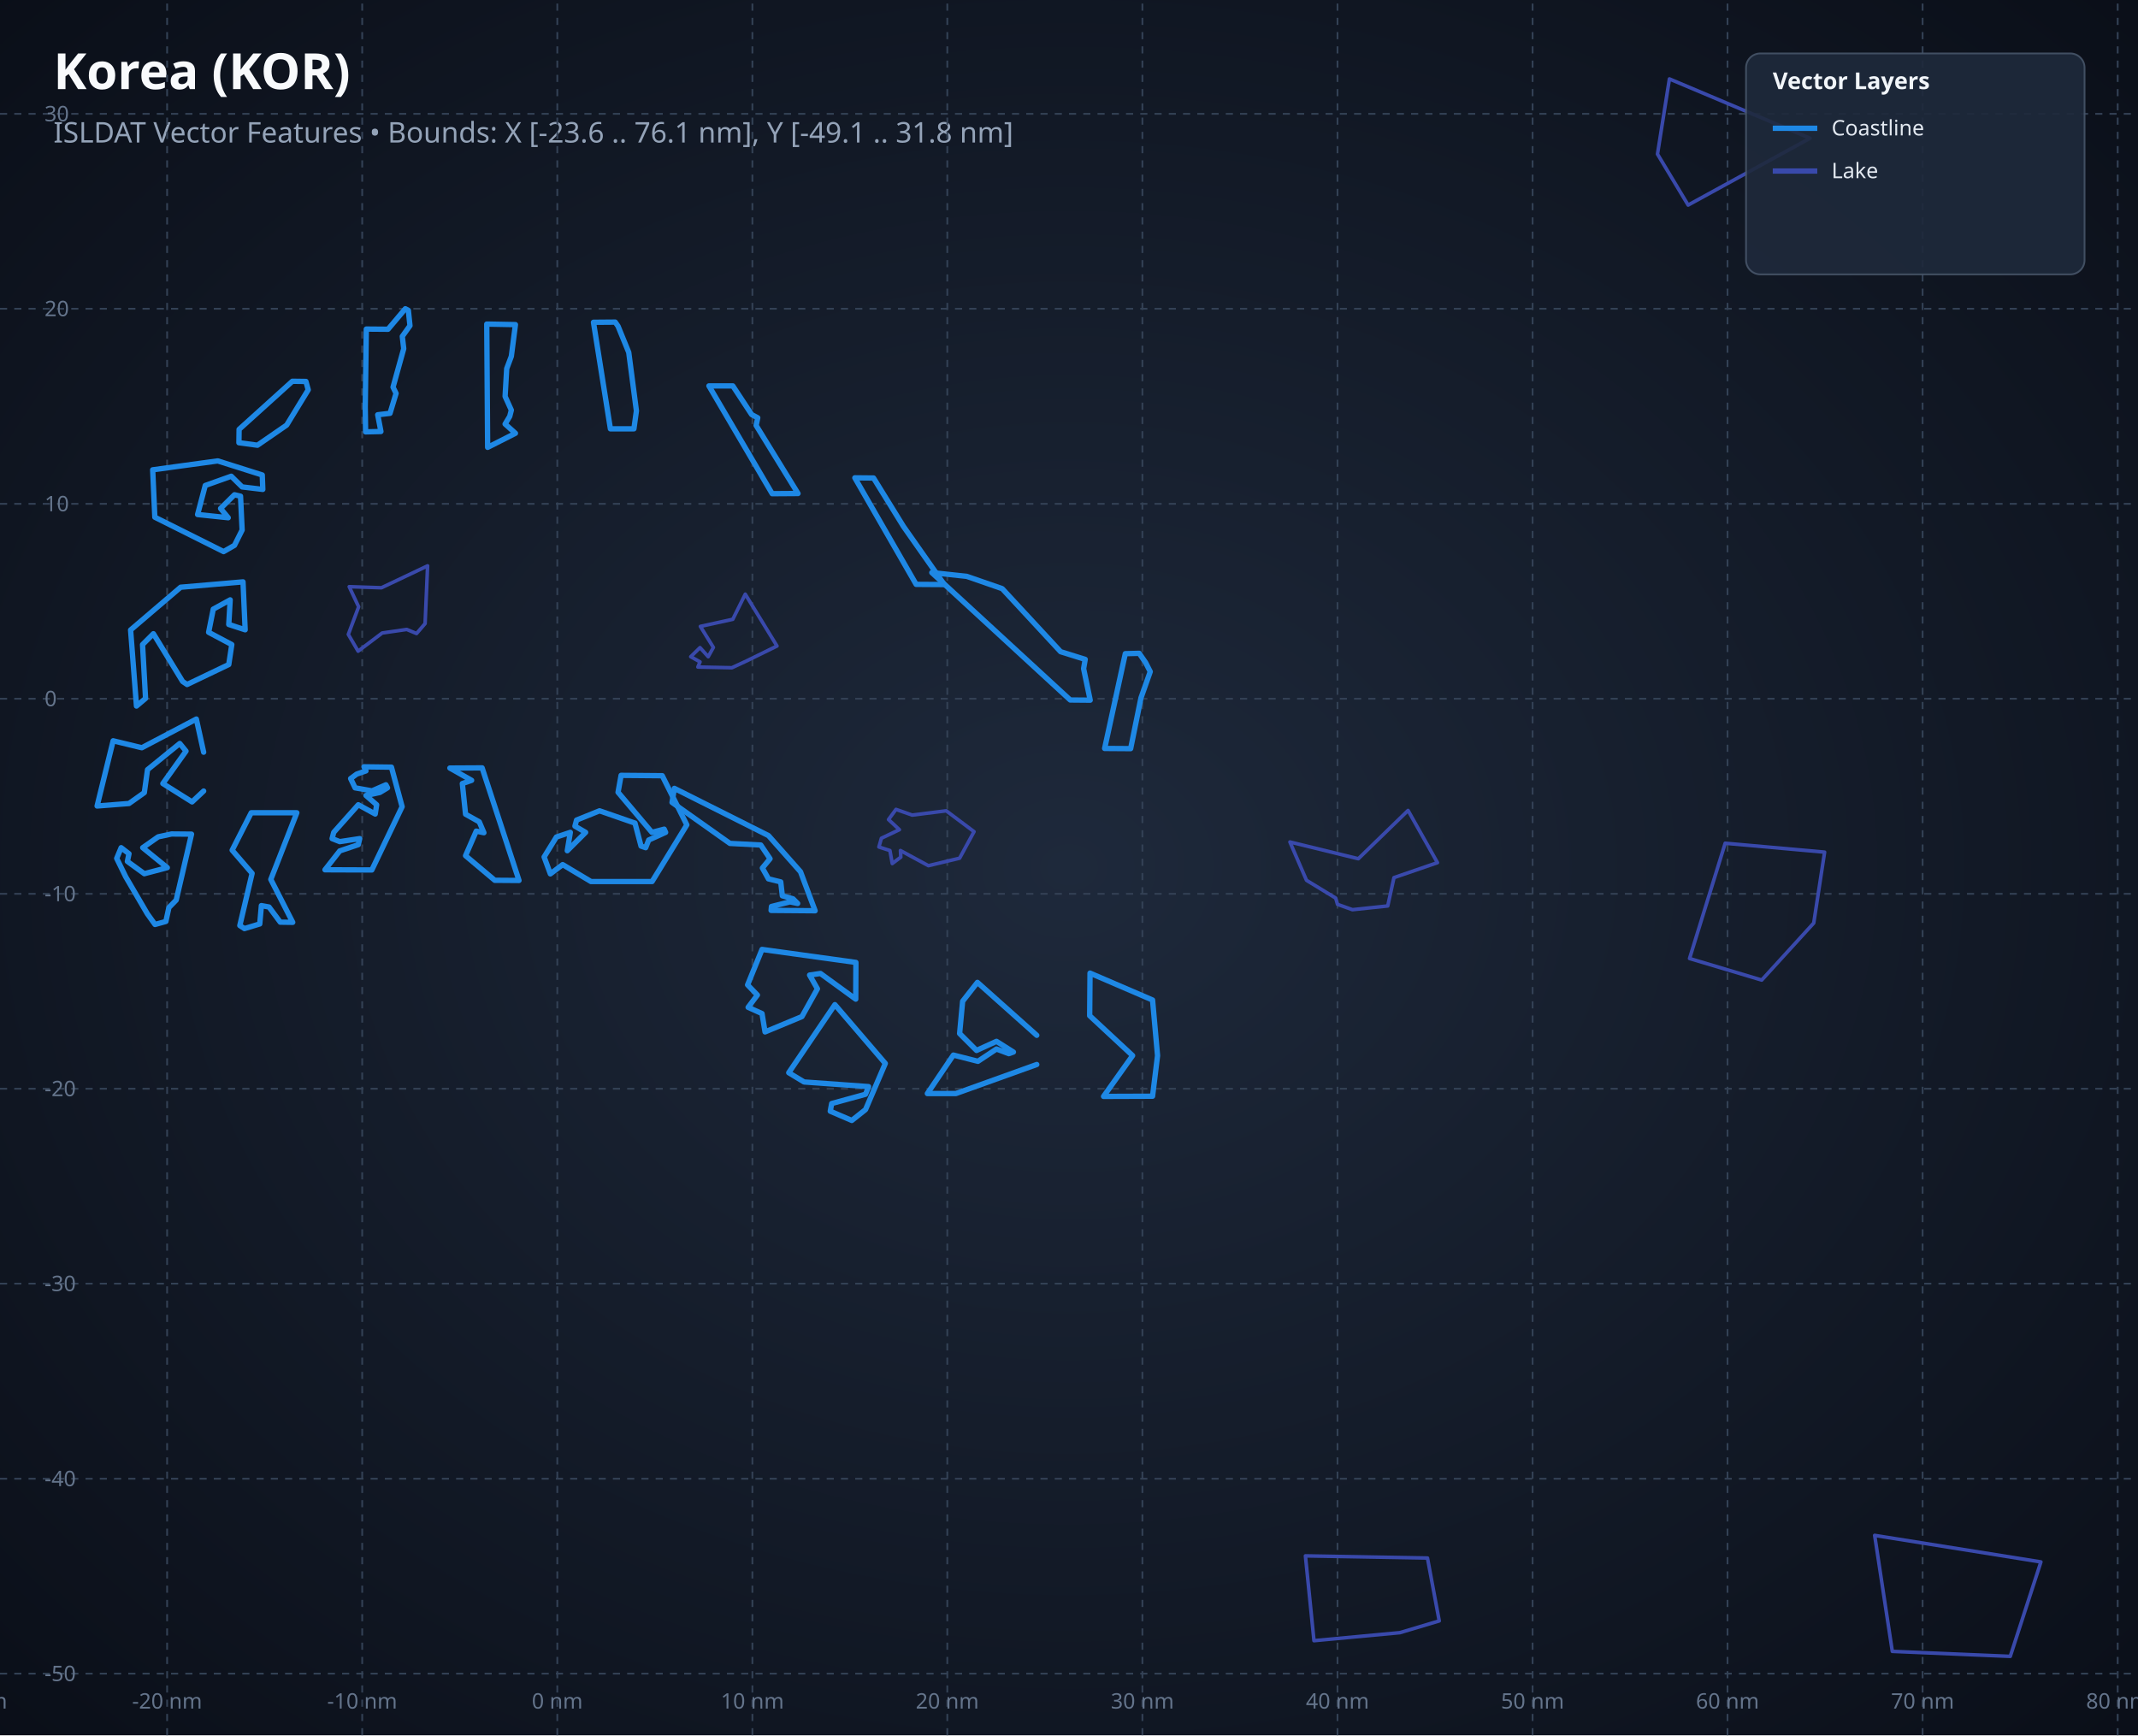
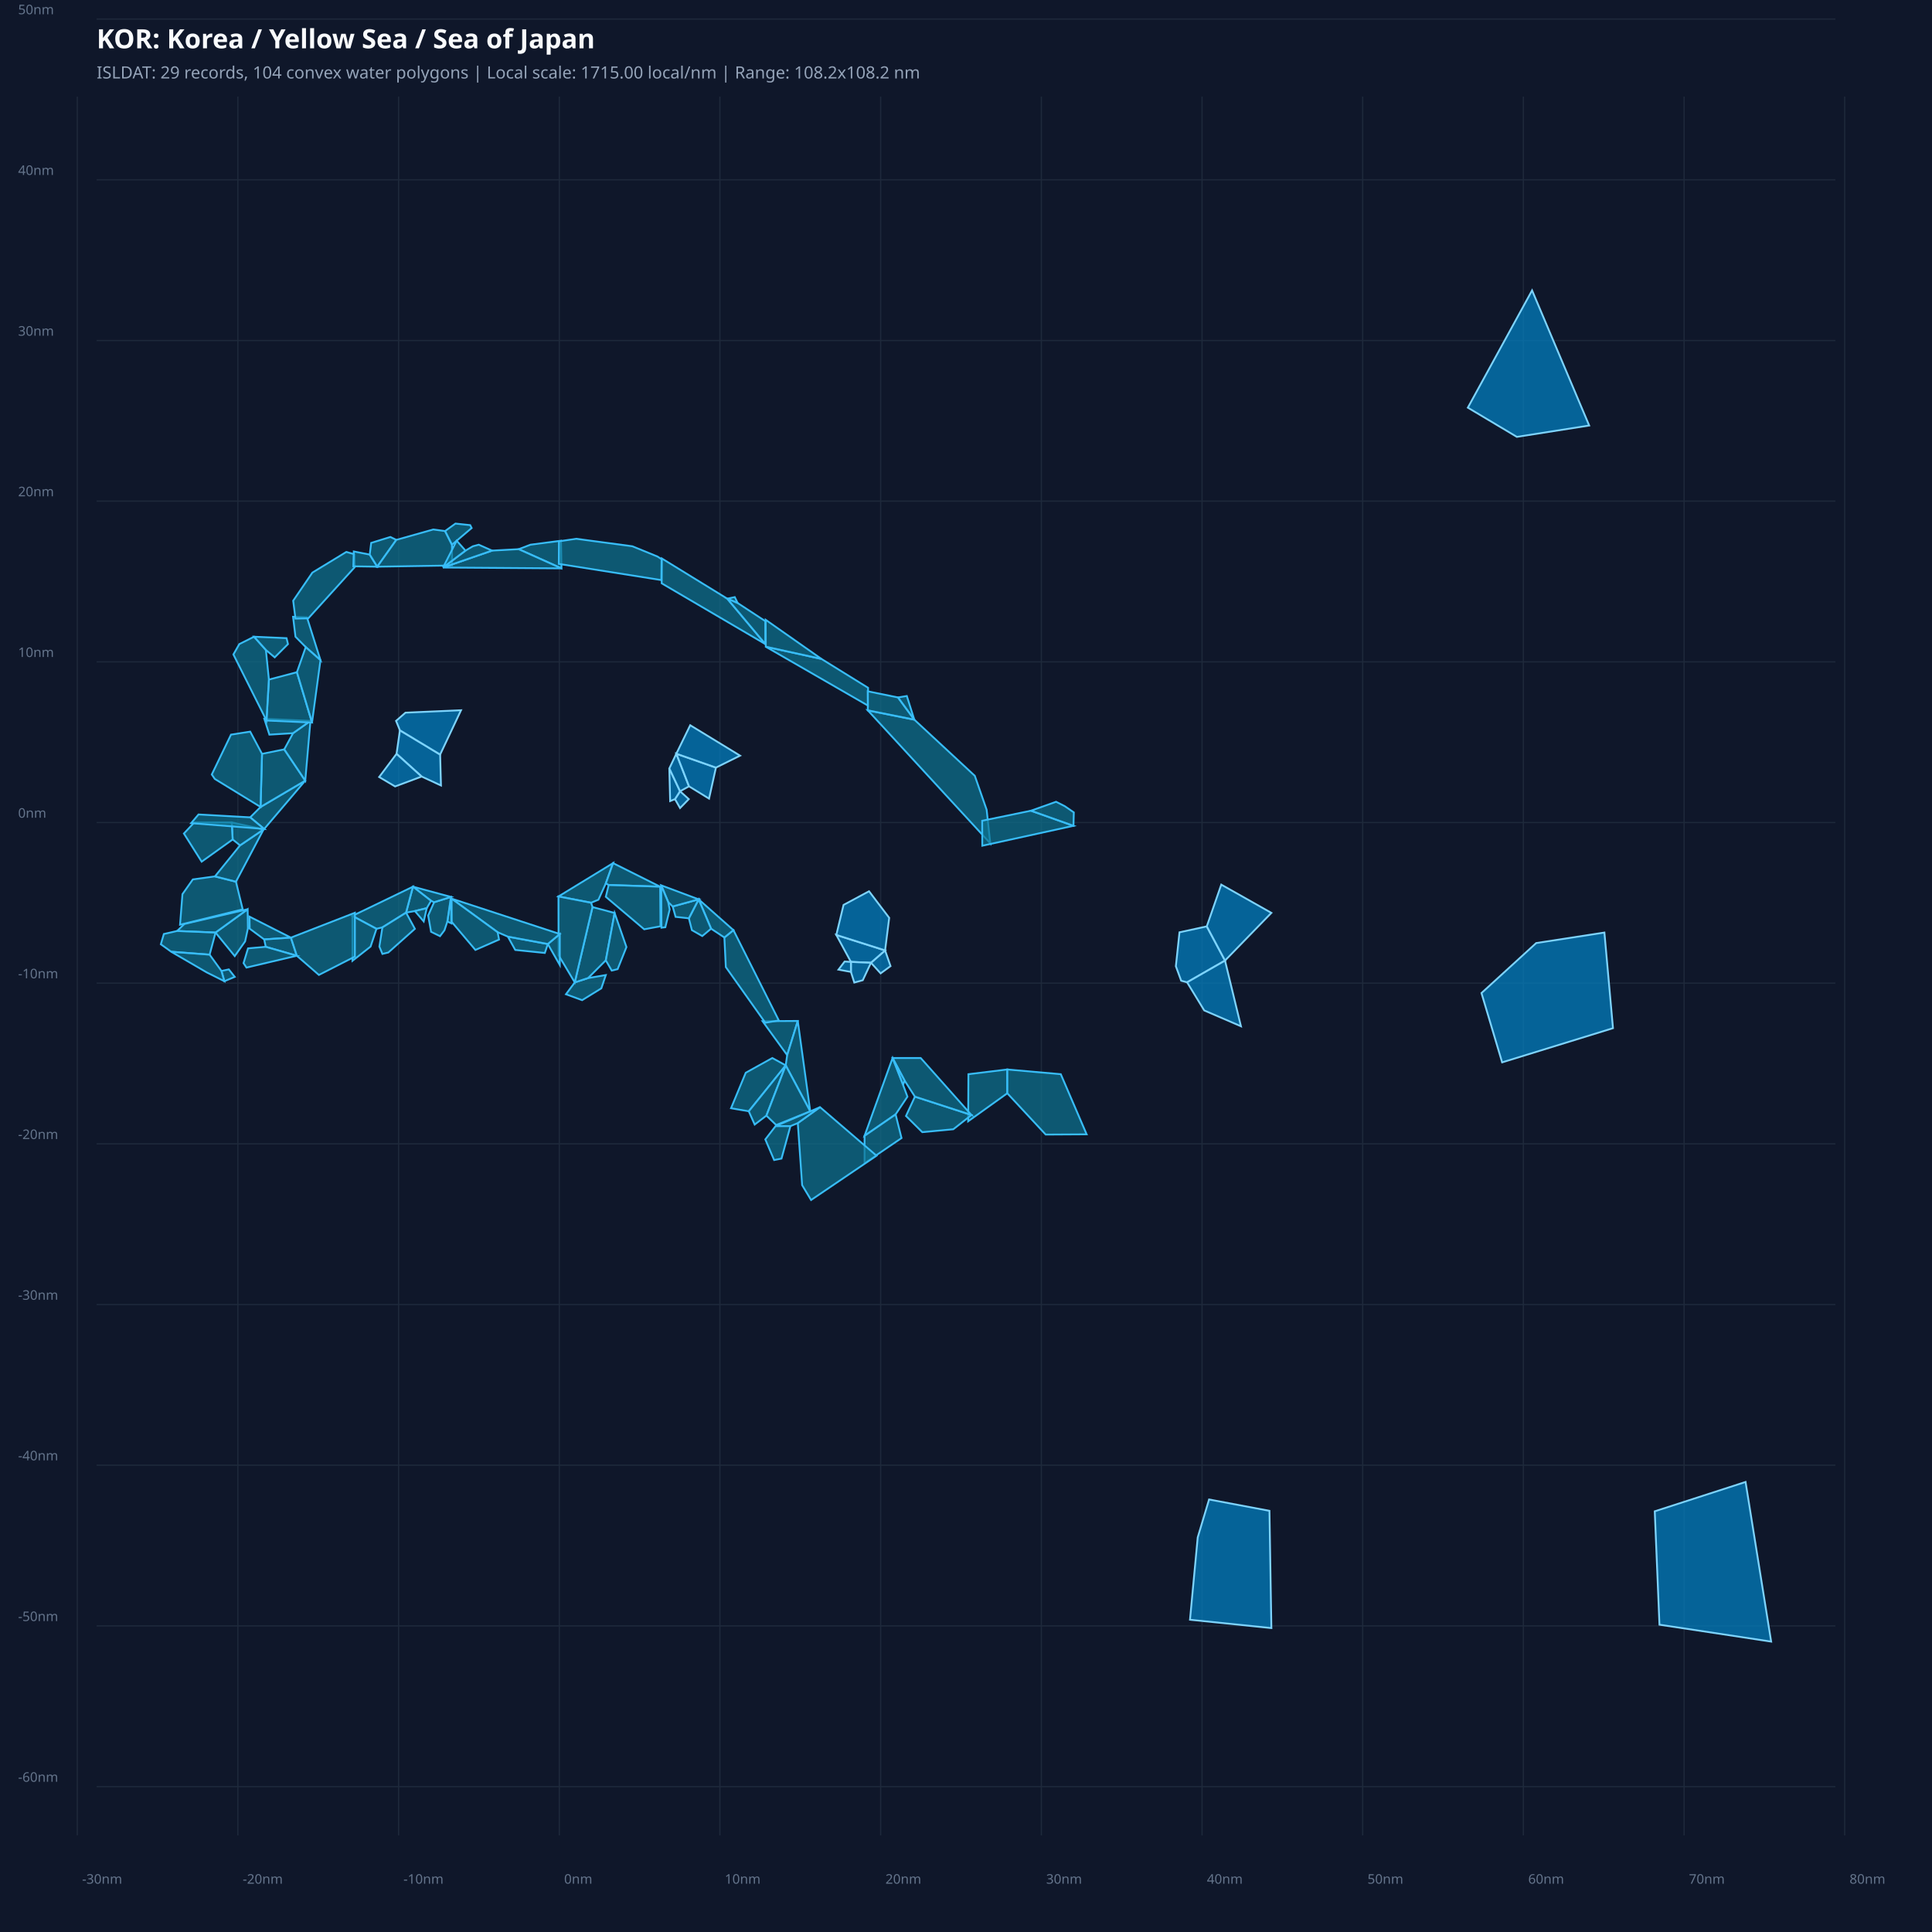
- <svg xmlns="http://www.w3.org/2000/svg" viewBox="0 0 1200 974" width="1200" height="974" style="background:#0f172a; font-family:system-ui, sans-serif;">
-   <defs>
-     <radialGradient id="bgGrad" cx="50%" cy="50%" r="75%">
-       <stop offset="0%" stop-color="#1e293b" />
-       <stop offset="100%" stop-color="#090d16" />
-     </radialGradient>
-   </defs>
-   <rect width="100%" height="100%" fill="url(#bgGrad)" />
-   <text x="30" y="50" fill="#f8fafc" font-size="28" font-weight="bold">Korea (KOR)</text>
-   <text x="30" y="80" fill="#94a3b8" font-size="16">ISLDAT Vector Features • Bounds: X [-23.6 .. 76.1 nm], Y [-49.1 .. 31.8 nm]</text>
-   <line x1="-15.6" y1="974.0" x2="-15.6" y2="0.0" stroke="#334155" stroke-width="1" stroke-dasharray="4,4" />
-   <text x="-15.6" y="959" fill="#64748b" font-size="12" text-anchor="middle">-30 nm</text>
-   <line x1="93.8" y1="974.0" x2="93.8" y2="0.0" stroke="#334155" stroke-width="1" stroke-dasharray="4,4" />
-   <text x="93.8" y="959" fill="#64748b" font-size="12" text-anchor="middle">-20 nm</text>
-   <line x1="203.3" y1="974.0" x2="203.3" y2="0.0" stroke="#334155" stroke-width="1" stroke-dasharray="4,4" />
-   <text x="203.3" y="959" fill="#64748b" font-size="12" text-anchor="middle">-10 nm</text>
-   <line x1="312.8" y1="974.0" x2="312.8" y2="0.0" stroke="#334155" stroke-width="1" stroke-dasharray="4,4" />
-   <text x="312.8" y="959" fill="#64748b" font-size="12" text-anchor="middle">0 nm</text>
-   <line x1="422.3" y1="974.0" x2="422.3" y2="0.0" stroke="#334155" stroke-width="1" stroke-dasharray="4,4" />
-   <text x="422.3" y="959" fill="#64748b" font-size="12" text-anchor="middle">10 nm</text>
-   <line x1="531.7" y1="974.0" x2="531.7" y2="0.0" stroke="#334155" stroke-width="1" stroke-dasharray="4,4" />
-   <text x="531.7" y="959" fill="#64748b" font-size="12" text-anchor="middle">20 nm</text>
-   <line x1="641.2" y1="974.0" x2="641.2" y2="0.0" stroke="#334155" stroke-width="1" stroke-dasharray="4,4" />
-   <text x="641.2" y="959" fill="#64748b" font-size="12" text-anchor="middle">30 nm</text>
-   <line x1="750.7" y1="974.0" x2="750.7" y2="0.0" stroke="#334155" stroke-width="1" stroke-dasharray="4,4" />
-   <text x="750.7" y="959" fill="#64748b" font-size="12" text-anchor="middle">40 nm</text>
-   <line x1="860.2" y1="974.0" x2="860.2" y2="0.0" stroke="#334155" stroke-width="1" stroke-dasharray="4,4" />
-   <text x="860.2" y="959" fill="#64748b" font-size="12" text-anchor="middle">50 nm</text>
-   <line x1="969.6" y1="974.0" x2="969.6" y2="0.0" stroke="#334155" stroke-width="1" stroke-dasharray="4,4" />
-   <text x="969.6" y="959" fill="#64748b" font-size="12" text-anchor="middle">60 nm</text>
-   <line x1="1079.1" y1="974.0" x2="1079.1" y2="0.0" stroke="#334155" stroke-width="1" stroke-dasharray="4,4" />
-   <text x="1079.1" y="959" fill="#64748b" font-size="12" text-anchor="middle">70 nm</text>
-   <line x1="1188.6" y1="974.0" x2="1188.6" y2="0.0" stroke="#334155" stroke-width="1" stroke-dasharray="4,4" />
-   <text x="1188.6" y="959" fill="#64748b" font-size="12" text-anchor="middle">80 nm</text>
-   <line x1="0.0" y1="1048.9" x2="1200.0" y2="1048.9" stroke="#334155" stroke-width="1" stroke-dasharray="4,4" />
-   <text x="25" y="1048.9" fill="#64748b" font-size="12" dominant-baseline="middle">-60</text>
-   <line x1="0.0" y1="939.4" x2="1200.0" y2="939.4" stroke="#334155" stroke-width="1" stroke-dasharray="4,4" />
-   <text x="25" y="939.4" fill="#64748b" font-size="12" dominant-baseline="middle">-50</text>
-   <line x1="0.0" y1="830.0" x2="1200.0" y2="830.0" stroke="#334155" stroke-width="1" stroke-dasharray="4,4" />
-   <text x="25" y="830.0" fill="#64748b" font-size="12" dominant-baseline="middle">-40</text>
-   <line x1="0.0" y1="720.5" x2="1200.0" y2="720.5" stroke="#334155" stroke-width="1" stroke-dasharray="4,4" />
-   <text x="25" y="720.5" fill="#64748b" font-size="12" dominant-baseline="middle">-30</text>
-   <line x1="0.0" y1="611.1" x2="1200.0" y2="611.1" stroke="#334155" stroke-width="1" stroke-dasharray="4,4" />
-   <text x="25" y="611.1" fill="#64748b" font-size="12" dominant-baseline="middle">-20</text>
-   <line x1="0.0" y1="501.7" x2="1200.0" y2="501.7" stroke="#334155" stroke-width="1" stroke-dasharray="4,4" />
-   <text x="25" y="501.7" fill="#64748b" font-size="12" dominant-baseline="middle">-10</text>
-   <line x1="0.0" y1="392.2" x2="1200.0" y2="392.2" stroke="#334155" stroke-width="1" stroke-dasharray="4,4" />
-   <text x="25" y="392.2" fill="#64748b" font-size="12" dominant-baseline="middle">0</text>
-   <line x1="0.0" y1="282.8" x2="1200.0" y2="282.8" stroke="#334155" stroke-width="1" stroke-dasharray="4,4" />
-   <text x="25" y="282.8" fill="#64748b" font-size="12" dominant-baseline="middle">10</text>
-   <line x1="0.0" y1="173.3" x2="1200.0" y2="173.3" stroke="#334155" stroke-width="1" stroke-dasharray="4,4" />
-   <text x="25" y="173.3" fill="#64748b" font-size="12" dominant-baseline="middle">20</text>
-   <line x1="0.0" y1="63.9" x2="1200.0" y2="63.9" stroke="#334155" stroke-width="1" stroke-dasharray="4,4" />
-   <text x="25" y="63.9" fill="#64748b" font-size="12" dominant-baseline="middle">30</text>
-   <g stroke="#1e88e5" stroke-width="3" fill="none" stroke-linecap="round" stroke-linejoin="round">
-     <polygon points="646.9,615.3 649.7,592.5 646.9,561.3 611.8,546.2 611.6,570.1 635.7,592.5 619.4,615.4 646.9,615.3" />
-     <polyline points="581.9,581.1 548.6,551.4 540.3,562.0 538.6,580.1 548.1,589.6 559.3,584.5 568.8,590.5 566.2,591.4 559.3,588.8 548.9,595.7 535.1,592.2 520.5,613.8 536.5,613.8 581.9,597.5" />
-     <polygon points="468.6,563.9 442.7,602.1 451.3,607.3 487.5,609.9 485.8,614.2 466.8,619.4 466.0,623.7 478.1,628.9 485.8,622.8 496.9,596.9 468.6,563.9" />
-     <polygon points="460.5,546.4 480.3,560.8 480.4,540.2 427.7,532.9 419.6,552.8 425.1,558.5 419.9,565.4 427.7,568.9 429.4,579.2 450.1,570.6 458.8,555.0 454.4,547.3 460.5,546.4" />
-     <polygon points="431.3,469.0 378.5,442.5 377.2,450.4 409.7,473.4 427.0,474.3 432.2,482.0 427.9,487.2 431.3,493.3 438.2,495.0 439.1,502.8 445.1,504.5 447.7,507.1 443.4,506.2 433.0,508.8 432.8,511.0 457.5,511.2 449.3,489.3 431.3,469.0" />
-     <polygon points="318.4,477.5 320.1,467.2 312.3,469.8 305.4,481.0 308.9,490.5 315.8,485.3 331.7,494.8 366.0,494.8 385.5,463.0 371.7,435.4 348.6,435.2 346.9,444.7 365.9,467.2 372.8,465.4 373.6,467.2 364.1,471.5 362.4,475.8 359.8,474.9 356.4,462.0 336.5,455.1 323.6,460.3 322.7,463.7 328.7,467.2 318.4,477.5" />
-     <polygon points="270.6,431.0 252.5,431.1 264.7,438.0 259.5,439.8 261.3,457.0 269.0,461.3 271.6,467.4 267.3,466.5 261.3,480.3 277.7,494.1 291.3,494.2 270.6,431.0" />
-     <polygon points="219.7,430.6 204.3,430.4 205.4,432.7 200.2,434.5 196.8,437.0 199.3,442.2 208.8,443.9 216.6,440.5 217.5,442.2 213.2,444.8 205.4,446.5 211.4,451.7 210.6,456.9 201.1,451.7 187.3,467.2 186.4,470.7 190.7,472.4 201.9,470.7 201.1,474.1 190.7,477.6 182.4,488.2 208.7,488.3 225.7,452.8 219.7,430.6" />
-     <polygon points="164.3,517.7 152.0,493.6 166.6,456.2 141.0,456.2 130.3,477.2 141.5,490.2 134.6,519.5 137.2,521.2 145.8,518.6 146.7,508.3 151.0,509.1 157.3,517.6 164.3,517.7" />
-     <polygon points="107.5,468.2 96.3,468.1 88.8,469.7 80.1,475.8 93.9,487.0 81.0,490.4 71.5,483.5 72.4,479.2 68.0,475.8 65.5,481.8 70.6,492.2 82.7,512.9 87.0,518.9 93.1,517.2 94.8,509.4 98.9,505.2 107.5,468.2" />
-     <polyline points="114.3,422.2 110.2,403.6 79.6,419.7 63.5,415.8 54.5,452.4 72.4,451.0 81.0,444.9 82.8,432.0 100.9,417.3 104.4,421.6 91.4,439.8 107.8,450.1 114.3,444.0" />
-     <polygon points="101.4,329.6 73.3,353.6 76.6,396.3 81.7,392.0 80.0,361.8 86.1,355.7 102.5,382.5 105.0,384.2 128.4,373.0 130.1,361.8 117.1,354.9 119.7,341.9 129.2,336.7 128.4,350.5 137.6,353.5 136.4,326.6 101.4,329.6" />
-     <polygon points="147.2,266.6 122.2,258.7 85.7,263.7 86.9,290.3 125.5,309.6 131.6,306.1 135.9,297.5 135.0,278.5 131.6,277.7 123.8,285.4 128.1,290.6 110.9,288.8 115.2,272.5 129.8,267.3 135.9,273.3 147.5,274.7 147.2,266.6" />
-     <polygon points="164.1,214.0 134.2,241.0 134.1,248.5 144.5,249.9 160.9,238.6 173.0,218.8 171.7,214.1 164.1,214.0" />
-     <polygon points="205.0,228.5 205.2,242.4 213.8,242.2 212.0,232.8 218.9,232.0 222.3,220.8 220.6,217.3 226.6,195.7 225.8,188.8 230.1,182.8 229.2,174.2 227.5,173.3 217.8,184.8 205.6,184.7 205.0,228.5" />
-     <polygon points="284.4,206.9 287.0,200.0 289.3,182.2 273.2,181.9 273.7,251.1 289.3,243.2 283.5,238.0 286.1,233.7 287.0,230.2 283.5,222.5 284.4,206.9" />
-     <polygon points="333.1,180.9 342.6,240.7 355.8,240.7 357.2,230.6 352.9,197.8 346.9,183.1 345.3,180.8 333.1,180.9" />
-     <polygon points="424.4,238.8 425.3,234.5 421.9,232.7 411.3,216.6 397.9,216.6 433.4,277.1 447.9,277.0 424.4,238.8" />
-     <polygon points="479.8,268.2 514.2,328.0 530.0,328.1 507.1,295.5 490.3,268.3 479.8,268.2" />
-     <polygon points="523.0,321.4 600.7,392.9 611.9,393.0 608.2,375.3 609.1,370.1 595.3,365.8 562.5,330.4 542.6,323.5 523.0,321.4" />
-     <polygon points="631.6,366.9 620.0,420.1 634.6,420.2 640.4,391.7 645.6,377.0 643.0,371.9 639.4,366.7 631.6,366.9" />
-   </g>
-   <g stroke="#3949ab" stroke-width="2" fill="none" stroke-linecap="round" stroke-linejoin="round">
-     <polygon points="196.0,329.3 201.3,340.6 195.5,356.1 201.0,365.5 214.5,355.3 228.3,353.3 233.8,355.6 238.6,350.0 240.0,317.6 214.1,329.9 196.0,329.3" />
-     <polygon points="387.7,368.6 392.9,363.5 397.5,368.6 400.4,363.4 393.1,351.6 411.3,347.6 418.3,333.5 436.1,362.6 419.4,370.8 410.8,374.8 391.7,374.4 392.9,371.5 387.7,368.6" />
-     <polygon points="502.9,454.3 512.0,457.5 531.1,455.1 546.7,466.8 538.6,481.7 521.1,485.9 505.4,477.4 505.6,481.1 500.8,484.7 499.5,477.4 493.3,475.4 494.7,470.5 504.8,465.7 498.7,460.0 502.9,454.3" />
-     <polygon points="749.7,504.1 750.7,507.6 759.1,510.6 778.9,508.5 782.4,492.6 806.8,484.2 790.3,454.9 762.4,482.0 724.0,472.6 733.3,494.1 749.7,504.1" />
-     <polygon points="732.7,873.3 801.2,874.5 807.8,909.8 785.7,916.4 737.5,920.9 732.7,873.3" />
-     <polygon points="1052.2,861.8 1145.5,876.7 1128.3,929.7 1062.1,926.9 1052.2,861.8" />
-     <polygon points="968.3,473.3 1024.1,478.3 1018.0,518.1 988.8,550.1 948.3,538.0 968.3,473.3" />
-     <polygon points="937.0,44.3 1015.9,77.6 947.5,115.1 930.3,86.5 937.0,44.3" />
-   </g>
-   <g transform="translate(980, 30)">
-     <rect width="190" height="124" rx="8" fill="#1e293b" stroke="#475569" opacity="0.9" />
-     <text x="15" y="20" fill="#f1f5f9" font-size="13" font-weight="bold">Vector Layers</text>
-     <line x1="15" y1="42" x2="40" y2="42" stroke="#1e88e5" stroke-width="3" />
-     <text x="48" y="46" fill="#e2e8f0" font-size="12">Coastline</text>
-     <line x1="15" y1="66" x2="40" y2="66" stroke="#3949ab" stroke-width="3" />
-     <text x="48" y="70" fill="#e2e8f0" font-size="12">Lake</text>
-   </g>
+ <svg xmlns="http://www.w3.org/2000/svg" viewBox="0 0 1600 1600" width="1600" height="1600">
+   <rect width="1600" height="1600" fill="#0f172a" />
+   <text x="80" y="40" font-family="sans-serif" font-size="22" font-weight="bold" fill="#f8fafc">KOR: Korea / Yellow Sea / Sea of Japan</text>
+   <text x="80" y="65" font-family="sans-serif" font-size="14" fill="#94a3b8">ISLDAT: 29 records, 104 convex water polygons | Local scale: 1715.00 local/nm | Range: 108.2x108.2 nm</text>
+   <line x1="64.0" y1="1520.0" x2="64.0" y2="80.0" stroke="#1e293b" stroke-width="1" />
+   <text x="68.0" y="1560" font-family="sans-serif" font-size="11" fill="#64748b">-30nm</text>
+   <line x1="197.0" y1="1520.0" x2="197.0" y2="80.0" stroke="#1e293b" stroke-width="1" />
+   <text x="201.0" y="1560" font-family="sans-serif" font-size="11" fill="#64748b">-20nm</text>
+   <line x1="330.1" y1="1520.0" x2="330.1" y2="80.0" stroke="#1e293b" stroke-width="1" />
+   <text x="334.1" y="1560" font-family="sans-serif" font-size="11" fill="#64748b">-10nm</text>
+   <line x1="463.2" y1="1520.0" x2="463.2" y2="80.0" stroke="#1e293b" stroke-width="1" />
+   <text x="467.2" y="1560" font-family="sans-serif" font-size="11" fill="#64748b">0nm</text>
+   <line x1="596.2" y1="1520.0" x2="596.2" y2="80.0" stroke="#1e293b" stroke-width="1" />
+   <text x="600.2" y="1560" font-family="sans-serif" font-size="11" fill="#64748b">10nm</text>
+   <line x1="729.3" y1="1520.0" x2="729.3" y2="80.0" stroke="#1e293b" stroke-width="1" />
+   <text x="733.3" y="1560" font-family="sans-serif" font-size="11" fill="#64748b">20nm</text>
+   <line x1="862.4" y1="1520.0" x2="862.4" y2="80.0" stroke="#1e293b" stroke-width="1" />
+   <text x="866.4" y="1560" font-family="sans-serif" font-size="11" fill="#64748b">30nm</text>
+   <line x1="995.5" y1="1520.0" x2="995.5" y2="80.0" stroke="#1e293b" stroke-width="1" />
+   <text x="999.5" y="1560" font-family="sans-serif" font-size="11" fill="#64748b">40nm</text>
+   <line x1="1128.5" y1="1520.0" x2="1128.5" y2="80.0" stroke="#1e293b" stroke-width="1" />
+   <text x="1132.5" y="1560" font-family="sans-serif" font-size="11" fill="#64748b">50nm</text>
+   <line x1="1261.6" y1="1520.0" x2="1261.6" y2="80.0" stroke="#1e293b" stroke-width="1" />
+   <text x="1265.6" y="1560" font-family="sans-serif" font-size="11" fill="#64748b">60nm</text>
+   <line x1="1394.7" y1="1520.0" x2="1394.7" y2="80.0" stroke="#1e293b" stroke-width="1" />
+   <text x="1398.7" y="1560" font-family="sans-serif" font-size="11" fill="#64748b">70nm</text>
+   <line x1="1527.7" y1="1520.0" x2="1527.7" y2="80.0" stroke="#1e293b" stroke-width="1" />
+   <text x="1531.7" y="1560" font-family="sans-serif" font-size="11" fill="#64748b">80nm</text>
+   <line x1="80.0" y1="1612.6" x2="1520.0" y2="1612.6" stroke="#1e293b" stroke-width="1" />
+   <text x="15" y="1608.6" font-family="sans-serif" font-size="11" fill="#64748b">-70nm</text>
+   <line x1="80.0" y1="1479.6" x2="1520.0" y2="1479.6" stroke="#1e293b" stroke-width="1" />
+   <text x="15" y="1475.6" font-family="sans-serif" font-size="11" fill="#64748b">-60nm</text>
+   <line x1="80.0" y1="1346.5" x2="1520.0" y2="1346.5" stroke="#1e293b" stroke-width="1" />
+   <text x="15" y="1342.5" font-family="sans-serif" font-size="11" fill="#64748b">-50nm</text>
+   <line x1="80.0" y1="1213.4" x2="1520.0" y2="1213.4" stroke="#1e293b" stroke-width="1" />
+   <text x="15" y="1209.4" font-family="sans-serif" font-size="11" fill="#64748b">-40nm</text>
+   <line x1="80.0" y1="1080.4" x2="1520.0" y2="1080.4" stroke="#1e293b" stroke-width="1" />
+   <text x="15" y="1076.4" font-family="sans-serif" font-size="11" fill="#64748b">-30nm</text>
+   <line x1="80.0" y1="947.3" x2="1520.0" y2="947.3" stroke="#1e293b" stroke-width="1" />
+   <text x="15" y="943.3" font-family="sans-serif" font-size="11" fill="#64748b">-20nm</text>
+   <line x1="80.0" y1="814.2" x2="1520.0" y2="814.2" stroke="#1e293b" stroke-width="1" />
+   <text x="15" y="810.2" font-family="sans-serif" font-size="11" fill="#64748b">-10nm</text>
+   <line x1="80.0" y1="681.2" x2="1520.0" y2="681.2" stroke="#1e293b" stroke-width="1" />
+   <text x="15" y="677.2" font-family="sans-serif" font-size="11" fill="#64748b">0nm</text>
+   <line x1="80.0" y1="548.1" x2="1520.0" y2="548.1" stroke="#1e293b" stroke-width="1" />
+   <text x="15" y="544.1" font-family="sans-serif" font-size="11" fill="#64748b">10nm</text>
+   <line x1="80.0" y1="415.0" x2="1520.0" y2="415.0" stroke="#1e293b" stroke-width="1" />
+   <text x="15" y="411.0" font-family="sans-serif" font-size="11" fill="#64748b">20nm</text>
+   <line x1="80.0" y1="282.0" x2="1520.0" y2="282.0" stroke="#1e293b" stroke-width="1" />
+   <text x="15" y="278.0" font-family="sans-serif" font-size="11" fill="#64748b">30nm</text>
+   <line x1="80.0" y1="148.9" x2="1520.0" y2="148.9" stroke="#1e293b" stroke-width="1" />
+   <text x="15" y="144.9" font-family="sans-serif" font-size="11" fill="#64748b">40nm</text>
+   <line x1="80.0" y1="15.8" x2="1520.0" y2="15.8" stroke="#1e293b" stroke-width="1" />
+   <text x="15" y="11.8" font-family="sans-serif" font-size="11" fill="#64748b">50nm</text>
+   <polygon points="349.2,643.1 365.2,650.5 364.5,624.9 331.2,604.8 328.4,624.3 349.2,643.1" fill="rgba(2, 132, 199, 0.7)" stroke="#7dd3fc" stroke-width="1.5" />
+   <polygon points="349.2,643.1 328.4,624.3 314.0,643.5 327.2,651.3 349.2,643.1" fill="rgba(2, 132, 199, 0.7)" stroke="#7dd3fc" stroke-width="1.5" />
+   <polygon points="364.5,624.9 381.8,588.2 335.8,590.2 328.0,597.0 331.2,604.8 364.5,624.9" fill="rgba(2, 132, 199, 0.7)" stroke="#7dd3fc" stroke-width="1.5" />
+   <polygon points="570.4,661.8 563.2,669.2 559.0,661.8 563.2,655.3 570.4,661.8" fill="rgba(2, 132, 199, 0.7)" stroke="#7dd3fc" stroke-width="1.5" />
+   <polygon points="555.0,663.4 559.0,661.8 563.2,655.3 554.3,636.4 555.0,663.4" fill="rgba(2, 132, 199, 0.7)" stroke="#7dd3fc" stroke-width="1.5" />
+   <polygon points="554.3,636.4 560.1,624.2 570.6,651.2 563.2,655.3 554.3,636.4" fill="rgba(2, 132, 199, 0.7)" stroke="#7dd3fc" stroke-width="1.5" />
+   <polygon points="587.2,661.4 592.9,635.7 560.1,624.2 570.6,651.2 587.2,661.4" fill="rgba(2, 132, 199, 0.7)" stroke="#7dd3fc" stroke-width="1.5" />
+   <polygon points="612.9,625.8 571.6,600.6 560.1,624.2 592.9,635.7 612.9,625.8" fill="rgba(2, 132, 199, 0.7)" stroke="#7dd3fc" stroke-width="1.5" />
+   <polygon points="737.5,800.1 733.0,787.1 721.3,797.3 729.3,806.1 737.5,800.1" fill="rgba(2, 132, 199, 0.7)" stroke="#7dd3fc" stroke-width="1.5" />
+   <polygon points="733.0,787.1 692.6,774.3 704.7,796.6 721.3,797.3 733.0,787.1" fill="rgba(2, 132, 199, 0.7)" stroke="#7dd3fc" stroke-width="1.5" />
+   <polygon points="704.7,796.6 721.3,797.3 714.5,811.8 707.5,813.7 704.7,804.9 704.7,796.6" fill="rgba(2, 132, 199, 0.7)" stroke="#7dd3fc" stroke-width="1.5" />
+   <polygon points="704.7,804.9 704.7,796.6 699.5,796.3 694.4,803.0 704.7,804.9" fill="rgba(2, 132, 199, 0.7)" stroke="#7dd3fc" stroke-width="1.5" />
+   <polygon points="733.0,787.1 736.4,760.1 719.7,738.1 698.6,749.4 692.6,774.3 733.0,787.1" fill="rgba(2, 132, 199, 0.7)" stroke="#7dd3fc" stroke-width="1.5" />
+   <polygon points="1014.5,795.5 983.1,813.5 978.2,812.2 973.8,800.2 976.8,772.1 999.4,767.2 1014.5,795.5" fill="rgba(2, 132, 199, 0.7)" stroke="#7dd3fc" stroke-width="1.5" />
+   <polygon points="1027.7,849.9 1014.5,795.5 983.1,813.5 997.3,836.8 1027.7,849.9" fill="rgba(2, 132, 199, 0.7)" stroke="#7dd3fc" stroke-width="1.5" />
+   <polygon points="1052.9,756.0 1014.5,795.5 999.4,767.2 1011.4,732.6 1052.9,756.0" fill="rgba(2, 132, 199, 0.7)" stroke="#7dd3fc" stroke-width="1.5" />
+   <polygon points="1052.9,1348.3 1051.3,1251.2 1001.3,1241.8 991.9,1273.2 985.5,1341.4 1052.9,1348.3" fill="rgba(2, 132, 199, 0.7)" stroke="#7dd3fc" stroke-width="1.5" />
+   <polygon points="1466.8,1359.5 1445.6,1227.3 1370.4,1251.6 1374.3,1345.5 1466.8,1359.5" fill="rgba(2, 132, 199, 0.7)" stroke="#7dd3fc" stroke-width="1.5" />
+   <polygon points="1335.8,851.5 1328.7,772.3 1272.2,781.0 1226.9,822.4 1244.0,879.8 1335.8,851.5" fill="rgba(2, 132, 199, 0.7)" stroke="#7dd3fc" stroke-width="1.5" />
+   <polygon points="1316.1,352.4 1268.8,240.5 1215.6,337.6 1256.2,361.8 1316.1,352.4" fill="rgba(2, 132, 199, 0.7)" stroke="#7dd3fc" stroke-width="1.5" />
+   <polygon points="802.0,889.6 834.2,885.7 834.2,905.4 801.8,928.6 802.0,889.6" fill="rgba(14, 116, 144, 0.7)" stroke="#38bdf8" stroke-width="1.5" />
+   <polygon points="834.2,885.7 878.5,889.6 899.9,939.4 866.0,939.6 834.2,905.4 834.2,885.7" fill="rgba(14, 116, 144, 0.7)" stroke="#38bdf8" stroke-width="1.5" />
+   <polygon points="804.5,923.4 789.5,935.2 763.8,937.6 750.3,924.2 757.7,908.2 804.5,923.4" fill="rgba(14, 116, 144, 0.7)" stroke="#38bdf8" stroke-width="1.5" />
+   <polygon points="739.2,876.2 762.5,876.2 804.5,923.4 757.7,908.2 749.1,894.8 739.2,876.2" fill="rgba(14, 116, 144, 0.7)" stroke="#38bdf8" stroke-width="1.5" />
+   <polygon points="749.1,894.8 747.9,898.5 739.2,876.2 749.1,894.8" fill="rgba(14, 116, 144, 0.7)" stroke="#38bdf8" stroke-width="1.5" />
+   <polygon points="747.9,898.5 751.5,908.2 741.7,922.9 716.0,940.6 739.2,876.2 747.9,898.5" fill="rgba(14, 116, 144, 0.7)" stroke="#38bdf8" stroke-width="1.5" />
+   <polygon points="741.7,922.9 746.6,942.5 716.0,963.3 716.0,940.6 741.7,922.9" fill="rgba(14, 116, 144, 0.7)" stroke="#38bdf8" stroke-width="1.5" />
+   <polygon points="725.9,957.1 671.7,993.8 664.3,981.5 660.7,930.1 679.1,916.9 725.9,957.1" fill="rgba(14, 116, 144, 0.7)" stroke="#38bdf8" stroke-width="1.5" />
+   <polygon points="660.7,930.1 654.6,932.6 642.3,932.6 679.1,916.9 660.7,930.1" fill="rgba(14, 116, 144, 0.7)" stroke="#38bdf8" stroke-width="1.5" />
+   <polygon points="654.6,932.6 647.2,959.5 641.1,960.7 633.8,943.6 642.3,932.6 654.6,932.6" fill="rgba(14, 116, 144, 0.7)" stroke="#38bdf8" stroke-width="1.5" />
+   <polygon points="651.9,873.8 631.5,845.7 660.7,845.5 651.9,873.8" fill="rgba(14, 116, 144, 0.7)" stroke="#38bdf8" stroke-width="1.5" />
+   <polygon points="650.7,882.3 651.9,873.8 660.7,845.5 671.0,920.3 650.7,882.3" fill="rgba(14, 116, 144, 0.7)" stroke="#38bdf8" stroke-width="1.5" />
+   <polygon points="650.7,882.3 639.6,876.2 617.6,888.4 605.4,917.8 620.1,920.3 650.7,882.3" fill="rgba(14, 116, 144, 0.7)" stroke="#38bdf8" stroke-width="1.5" />
+   <polygon points="620.1,920.3 625.0,931.3 634.7,923.9 650.7,882.3 620.1,920.3" fill="rgba(14, 116, 144, 0.7)" stroke="#38bdf8" stroke-width="1.5" />
+   <polygon points="634.7,923.9 642.8,931.7 671.0,920.3 650.7,882.3 634.7,923.9" fill="rgba(14, 116, 144, 0.7)" stroke="#38bdf8" stroke-width="1.5" />
+   <polygon points="607.4,770.3 645.0,845.1 633.8,847.0 601.1,800.9 599.9,776.4 607.4,770.3" fill="rgba(14, 116, 144, 0.7)" stroke="#38bdf8" stroke-width="1.5" />
+   <polygon points="607.4,770.3 599.9,776.4 588.9,769.1 578.6,744.8 607.4,770.3" fill="rgba(14, 116, 144, 0.7)" stroke="#38bdf8" stroke-width="1.5" />
+   <polygon points="578.6,744.8 588.9,769.1 581.6,775.2 573.0,770.3 570.5,760.5 578.6,744.8" fill="rgba(14, 116, 144, 0.7)" stroke="#38bdf8" stroke-width="1.5" />
+   <polygon points="570.5,760.5 559.5,759.3 557.1,750.7 578.6,744.8 570.5,760.5" fill="rgba(14, 116, 144, 0.7)" stroke="#38bdf8" stroke-width="1.5" />
+   <polygon points="557.1,750.7 553.4,747.1 547.6,733.2 578.6,744.8 557.1,750.7" fill="rgba(14, 116, 144, 0.7)" stroke="#38bdf8" stroke-width="1.5" />
+   <polygon points="547.6,733.2 553.4,747.1 554.6,753.2 551.0,767.9 547.8,768.3 547.6,733.2" fill="rgba(14, 116, 144, 0.7)" stroke="#38bdf8" stroke-width="1.5" />
+   <polygon points="487.0,810.0 501.7,807.5 498.0,818.5 482.1,828.3 468.7,823.4 476.0,813.6 487.0,810.0" fill="rgba(14, 116, 144, 0.7)" stroke="#38bdf8" stroke-width="1.5" />
+   <polygon points="507.7,714.8 462.5,742.4 489.5,747.6 495.6,745.1 501.7,731.6 507.7,714.8" fill="rgba(14, 116, 144, 0.7)" stroke="#38bdf8" stroke-width="1.5" />
+   <polygon points="507.7,714.8 546.7,734.3 504.1,732.9 501.7,731.6 507.7,714.8" fill="rgba(14, 116, 144, 0.7)" stroke="#38bdf8" stroke-width="1.5" />
+   <polygon points="546.7,734.3 547.0,767.1 533.5,769.6 501.7,742.7 504.1,732.9 546.7,734.3" fill="rgba(14, 116, 144, 0.7)" stroke="#38bdf8" stroke-width="1.5" />
+   <polygon points="476.0,813.6 487.0,810.0 501.7,795.3 509.0,756.1 490.7,751.2 476.0,813.6" fill="rgba(14, 116, 144, 0.7)" stroke="#38bdf8" stroke-width="1.5" />
+   <polygon points="509.0,756.1 518.8,784.3 511.5,802.6 506.6,803.8 501.7,795.3 509.0,756.1" fill="rgba(14, 116, 144, 0.7)" stroke="#38bdf8" stroke-width="1.5" />
+   <polygon points="462.6,791.1 476.0,813.6 490.7,751.2 489.5,747.6 462.5,742.4 462.6,791.1" fill="rgba(14, 116, 144, 0.7)" stroke="#38bdf8" stroke-width="1.5" />
+   <polygon points="463.6,773.5 463.6,799.2 453.7,781.8 463.6,773.5" fill="rgba(14, 116, 144, 0.7)" stroke="#38bdf8" stroke-width="1.5" />
+   <polygon points="453.7,781.8 451.2,789.2 426.7,786.7 420.6,775.7 453.7,781.8" fill="rgba(14, 116, 144, 0.7)" stroke="#38bdf8" stroke-width="1.5" />
+   <polygon points="463.6,773.5 453.7,781.8 420.6,775.7 412.1,772.0 374.0,744.2 463.6,773.5" fill="rgba(14, 116, 144, 0.7)" stroke="#38bdf8" stroke-width="1.5" />
+   <polygon points="374.1,763.5 393.7,786.7 413.3,778.1 412.1,772.0 374.0,744.2 374.1,763.5" fill="rgba(14, 116, 144, 0.7)" stroke="#38bdf8" stroke-width="1.5" />
+   <polygon points="373.5,742.8 373.8,764.7 370.5,763.1 373.5,742.8" fill="rgba(14, 116, 144, 0.7)" stroke="#38bdf8" stroke-width="1.5" />
+   <polygon points="373.5,742.8 370.5,763.1 368.1,770.4 364.4,775.3 357.0,771.7 354.6,758.2 359.5,747.2 373.5,742.8" fill="rgba(14, 116, 144, 0.7)" stroke="#38bdf8" stroke-width="1.5" />
+   <polygon points="373.5,742.8 359.5,747.2 357.0,746.0 342.0,734.3 373.5,742.8" fill="rgba(14, 116, 144, 0.7)" stroke="#38bdf8" stroke-width="1.5" />
+   <polygon points="342.0,734.3 357.0,746.0 353.4,752.1 343.6,754.5 336.3,755.8 342.0,734.3" fill="rgba(14, 116, 144, 0.7)" stroke="#38bdf8" stroke-width="1.5" />
+   <polygon points="353.4,752.1 350.9,763.1 343.6,754.5 353.4,752.1" fill="rgba(14, 116, 144, 0.7)" stroke="#38bdf8" stroke-width="1.5" />
+   <polygon points="291.8,758.5 342.0,734.3 336.3,755.8 316.7,768.0 311.8,769.2 291.8,758.5" fill="rgba(14, 116, 144, 0.7)" stroke="#38bdf8" stroke-width="1.5" />
+   <polygon points="336.3,755.8 343.6,769.2 321.6,788.8 316.7,790.0 314.2,783.9 316.7,768.0 336.3,755.8" fill="rgba(14, 116, 144, 0.7)" stroke="#38bdf8" stroke-width="1.5" />
+   <polygon points="291.9,795.7 291.8,758.5 311.8,769.2 306.9,783.9 291.9,795.7" fill="rgba(14, 116, 144, 0.7)" stroke="#38bdf8" stroke-width="1.5" />
+   <polygon points="206.6,759.1 240.9,776.5 218.8,778.0 206.8,769.1 206.6,759.1" fill="rgba(14, 116, 144, 0.7)" stroke="#38bdf8" stroke-width="1.5" />
+   <polygon points="240.9,776.5 245.8,791.5 220.1,784.1 218.8,778.0 240.9,776.5" fill="rgba(14, 116, 144, 0.7)" stroke="#38bdf8" stroke-width="1.5" />
+   <polygon points="240.9,776.5 293.9,755.9 293.9,792.2 264.1,807.4 245.8,791.5 240.9,776.5" fill="rgba(14, 116, 144, 0.7)" stroke="#38bdf8" stroke-width="1.5" />
+   <polygon points="245.8,791.5 204.1,801.3 201.7,797.6 205.4,785.4 220.1,784.1 245.8,791.5" fill="rgba(14, 116, 144, 0.7)" stroke="#38bdf8" stroke-width="1.5" />
+   <polygon points="205.1,753.0 205.3,768.9 203.0,779.6 194.4,791.8 178.5,772.3 205.1,753.0" fill="rgba(14, 116, 144, 0.7)" stroke="#38bdf8" stroke-width="1.5" />
+   <polygon points="205.1,753.0 178.5,772.3 146.7,771.0 152.7,765.2 205.1,753.0" fill="rgba(14, 116, 144, 0.7)" stroke="#38bdf8" stroke-width="1.5" />
+   <polygon points="173.6,790.6 178.5,772.3 146.7,771.0 135.7,773.5 133.2,782.0 141.8,788.2 173.6,790.6" fill="rgba(14, 116, 144, 0.7)" stroke="#38bdf8" stroke-width="1.5" />
+   <polygon points="183.4,804.1 189.5,802.8 194.4,809.0 185.8,812.6 183.4,804.1" fill="rgba(14, 116, 144, 0.7)" stroke="#38bdf8" stroke-width="1.5" />
+   <polygon points="183.4,804.1 185.8,812.6 171.2,805.3 141.8,788.2 173.6,790.6 183.4,804.1" fill="rgba(14, 116, 144, 0.7)" stroke="#38bdf8" stroke-width="1.5" />
+   <polygon points="195.4,730.2 201.0,753.1 149.1,765.8 151.1,740.5 159.7,728.3 178.0,725.8 195.4,730.2" fill="rgba(14, 116, 144, 0.7)" stroke="#38bdf8" stroke-width="1.5" />
+   <polygon points="195.4,730.2 218.3,686.9 198.8,700.1 178.0,725.8 195.4,730.2" fill="rgba(14, 116, 144, 0.7)" stroke="#38bdf8" stroke-width="1.5" />
+   <polygon points="218.3,686.9 191.9,681.1 192.7,695.2 198.8,700.1 218.3,686.9" fill="rgba(14, 116, 144, 0.7)" stroke="#38bdf8" stroke-width="1.5" />
+   <polygon points="191.9,681.1 192.7,695.2 167.0,713.6 152.3,690.3 160.9,681.1 191.9,681.1" fill="rgba(14, 116, 144, 0.7)" stroke="#38bdf8" stroke-width="1.5" />
+   <polygon points="252.8,646.5 218.8,686.5 207.2,676.9 215.8,668.3 252.8,646.5" fill="rgba(14, 116, 144, 0.7)" stroke="#38bdf8" stroke-width="1.5" />
+   <polygon points="218.8,686.5 158.3,681.7 164.4,674.5 207.2,676.9 218.8,686.5" fill="rgba(14, 116, 144, 0.7)" stroke="#38bdf8" stroke-width="1.5" />
+   <polygon points="252.8,646.5 215.8,668.3 217.0,624.3 235.4,620.6 252.8,646.5" fill="rgba(14, 116, 144, 0.7)" stroke="#38bdf8" stroke-width="1.5" />
+   <polygon points="252.8,646.5 235.4,620.6 242.7,607.2 257.1,597.0 252.8,646.5" fill="rgba(14, 116, 144, 0.7)" stroke="#38bdf8" stroke-width="1.5" />
+   <polygon points="257.1,597.0 242.7,607.2 223.1,608.4 218.9,595.3 257.1,597.0" fill="rgba(14, 116, 144, 0.7)" stroke="#38bdf8" stroke-width="1.5" />
+   <polygon points="215.8,668.3 177.9,645.1 175.4,641.4 191.3,608.4 207.2,605.9 217.0,624.3 215.8,668.3" fill="rgba(14, 116, 144, 0.7)" stroke="#38bdf8" stroke-width="1.5" />
+   <polygon points="254.2,511.2 265.4,546.7 253.2,535.9 244.7,527.3 242.7,510.8 254.2,511.2" fill="rgba(14, 116, 144, 0.7)" stroke="#38bdf8" stroke-width="1.5" />
+   <polygon points="258.4,598.4 245.9,556.7 222.7,562.8 220.7,596.7 258.4,598.4" fill="rgba(14, 116, 144, 0.7)" stroke="#38bdf8" stroke-width="1.5" />
+   <polygon points="265.4,546.7 258.4,598.4 245.9,556.7 253.2,535.9 265.4,546.7" fill="rgba(14, 116, 144, 0.7)" stroke="#38bdf8" stroke-width="1.5" />
+   <polygon points="210.4,527.3 220.2,538.3 222.7,562.8 220.7,596.7 193.3,542.0 198.2,533.4 210.4,527.3" fill="rgba(14, 116, 144, 0.7)" stroke="#38bdf8" stroke-width="1.5" />
+   <polygon points="210.4,527.3 220.2,538.3 227.5,544.4 238.5,533.4 237.3,528.5 210.4,527.3" fill="rgba(14, 116, 144, 0.7)" stroke="#38bdf8" stroke-width="1.5" />
+   <polygon points="293.7,469.8 255.3,512.1 244.7,512.3 242.8,497.5 258.7,474.2 286.8,457.1 293.5,459.0 293.7,469.8" fill="rgba(14, 116, 144, 0.7)" stroke="#38bdf8" stroke-width="1.5" />
+   <polygon points="312.4,469.3 292.6,469.0 293.0,456.7 306.2,459.3 312.4,469.3" fill="rgba(14, 116, 144, 0.7)" stroke="#38bdf8" stroke-width="1.5" />
+   <polygon points="312.4,469.3 306.2,459.3 307.4,449.6 323.3,444.7 328.2,447.1 312.4,469.3" fill="rgba(14, 116, 144, 0.7)" stroke="#38bdf8" stroke-width="1.5" />
+   <polygon points="312.4,469.3 328.2,447.1 358.8,438.5 368.6,439.8 374.3,451.1 374.4,468.3 312.4,469.3" fill="rgba(14, 116, 144, 0.7)" stroke="#38bdf8" stroke-width="1.5" />
+   <polygon points="374.3,451.1 368.6,439.8 377.2,433.6 389.4,434.9 390.6,437.3 374.3,451.1" fill="rgba(14, 116, 144, 0.7)" stroke="#38bdf8" stroke-width="1.5" />
+   <polygon points="465.0,470.7 429.6,454.8 439.3,451.1 464.6,447.8 465.0,470.7" fill="rgba(14, 116, 144, 0.7)" stroke="#38bdf8" stroke-width="1.5" />
+   <polygon points="465.0,470.7 366.9,470.0 407.5,456.0 429.6,454.8 465.0,470.7" fill="rgba(14, 116, 144, 0.7)" stroke="#38bdf8" stroke-width="1.5" />
+   <polygon points="366.9,470.0 385.5,456.0 391.6,452.4 396.5,451.1 407.5,456.0 366.9,470.0" fill="rgba(14, 116, 144, 0.7)" stroke="#38bdf8" stroke-width="1.5" />
+   <polygon points="366.9,470.0 378.2,447.8 385.5,456.0 366.9,470.0" fill="rgba(14, 116, 144, 0.7)" stroke="#38bdf8" stroke-width="1.5" />
+   <polygon points="547.7,480.4 462.8,467.0 462.9,448.3 477.2,446.2 523.7,452.4 544.5,460.9 547.9,463.1 547.7,480.4" fill="rgba(14, 116, 144, 0.7)" stroke="#38bdf8" stroke-width="1.5" />
+   <polygon points="602.3,495.8 608.5,494.5 610.9,499.4 602.3,495.8" fill="rgba(14, 116, 144, 0.7)" stroke="#38bdf8" stroke-width="1.5" />
+   <polygon points="633.8,533.4 548.0,483.1 548.1,462.5 602.3,495.8 633.8,533.4" fill="rgba(14, 116, 144, 0.7)" stroke="#38bdf8" stroke-width="1.5" />
+   <polygon points="633.8,533.4 633.8,514.4 610.9,499.4 602.3,495.8 633.8,533.4" fill="rgba(14, 116, 144, 0.7)" stroke="#38bdf8" stroke-width="1.5" />
+   <polygon points="718.9,584.4 634.2,535.6 680.3,545.7 718.9,569.6 718.9,584.4" fill="rgba(14, 116, 144, 0.7)" stroke="#38bdf8" stroke-width="1.5" />
+   <polygon points="634.2,535.6 634.1,513.3 680.3,545.7 634.2,535.6" fill="rgba(14, 116, 144, 0.7)" stroke="#38bdf8" stroke-width="1.5" />
+   <polygon points="820.1,698.4 718.7,588.3 757.2,596.0 807.3,642.5 817.1,670.6 820.1,698.4" fill="rgba(14, 116, 144, 0.7)" stroke="#38bdf8" stroke-width="1.5" />
+   <polygon points="718.7,588.3 718.6,572.5 743.7,577.6 757.2,596.0 718.7,588.3" fill="rgba(14, 116, 144, 0.7)" stroke="#38bdf8" stroke-width="1.5" />
+   <polygon points="743.7,577.6 751.0,576.4 757.2,596.0 743.7,577.6" fill="rgba(14, 116, 144, 0.7)" stroke="#38bdf8" stroke-width="1.5" />
+   <polygon points="889.0,683.9 813.5,700.4 813.4,679.7 853.8,671.4 889.0,683.9" fill="rgba(14, 116, 144, 0.7)" stroke="#38bdf8" stroke-width="1.5" />
+   <polygon points="889.0,683.9 853.8,671.4 874.6,664.0 881.9,667.7 889.3,672.8 889.0,683.9" fill="rgba(14, 116, 144, 0.7)" stroke="#38bdf8" stroke-width="1.5" />
</svg>
